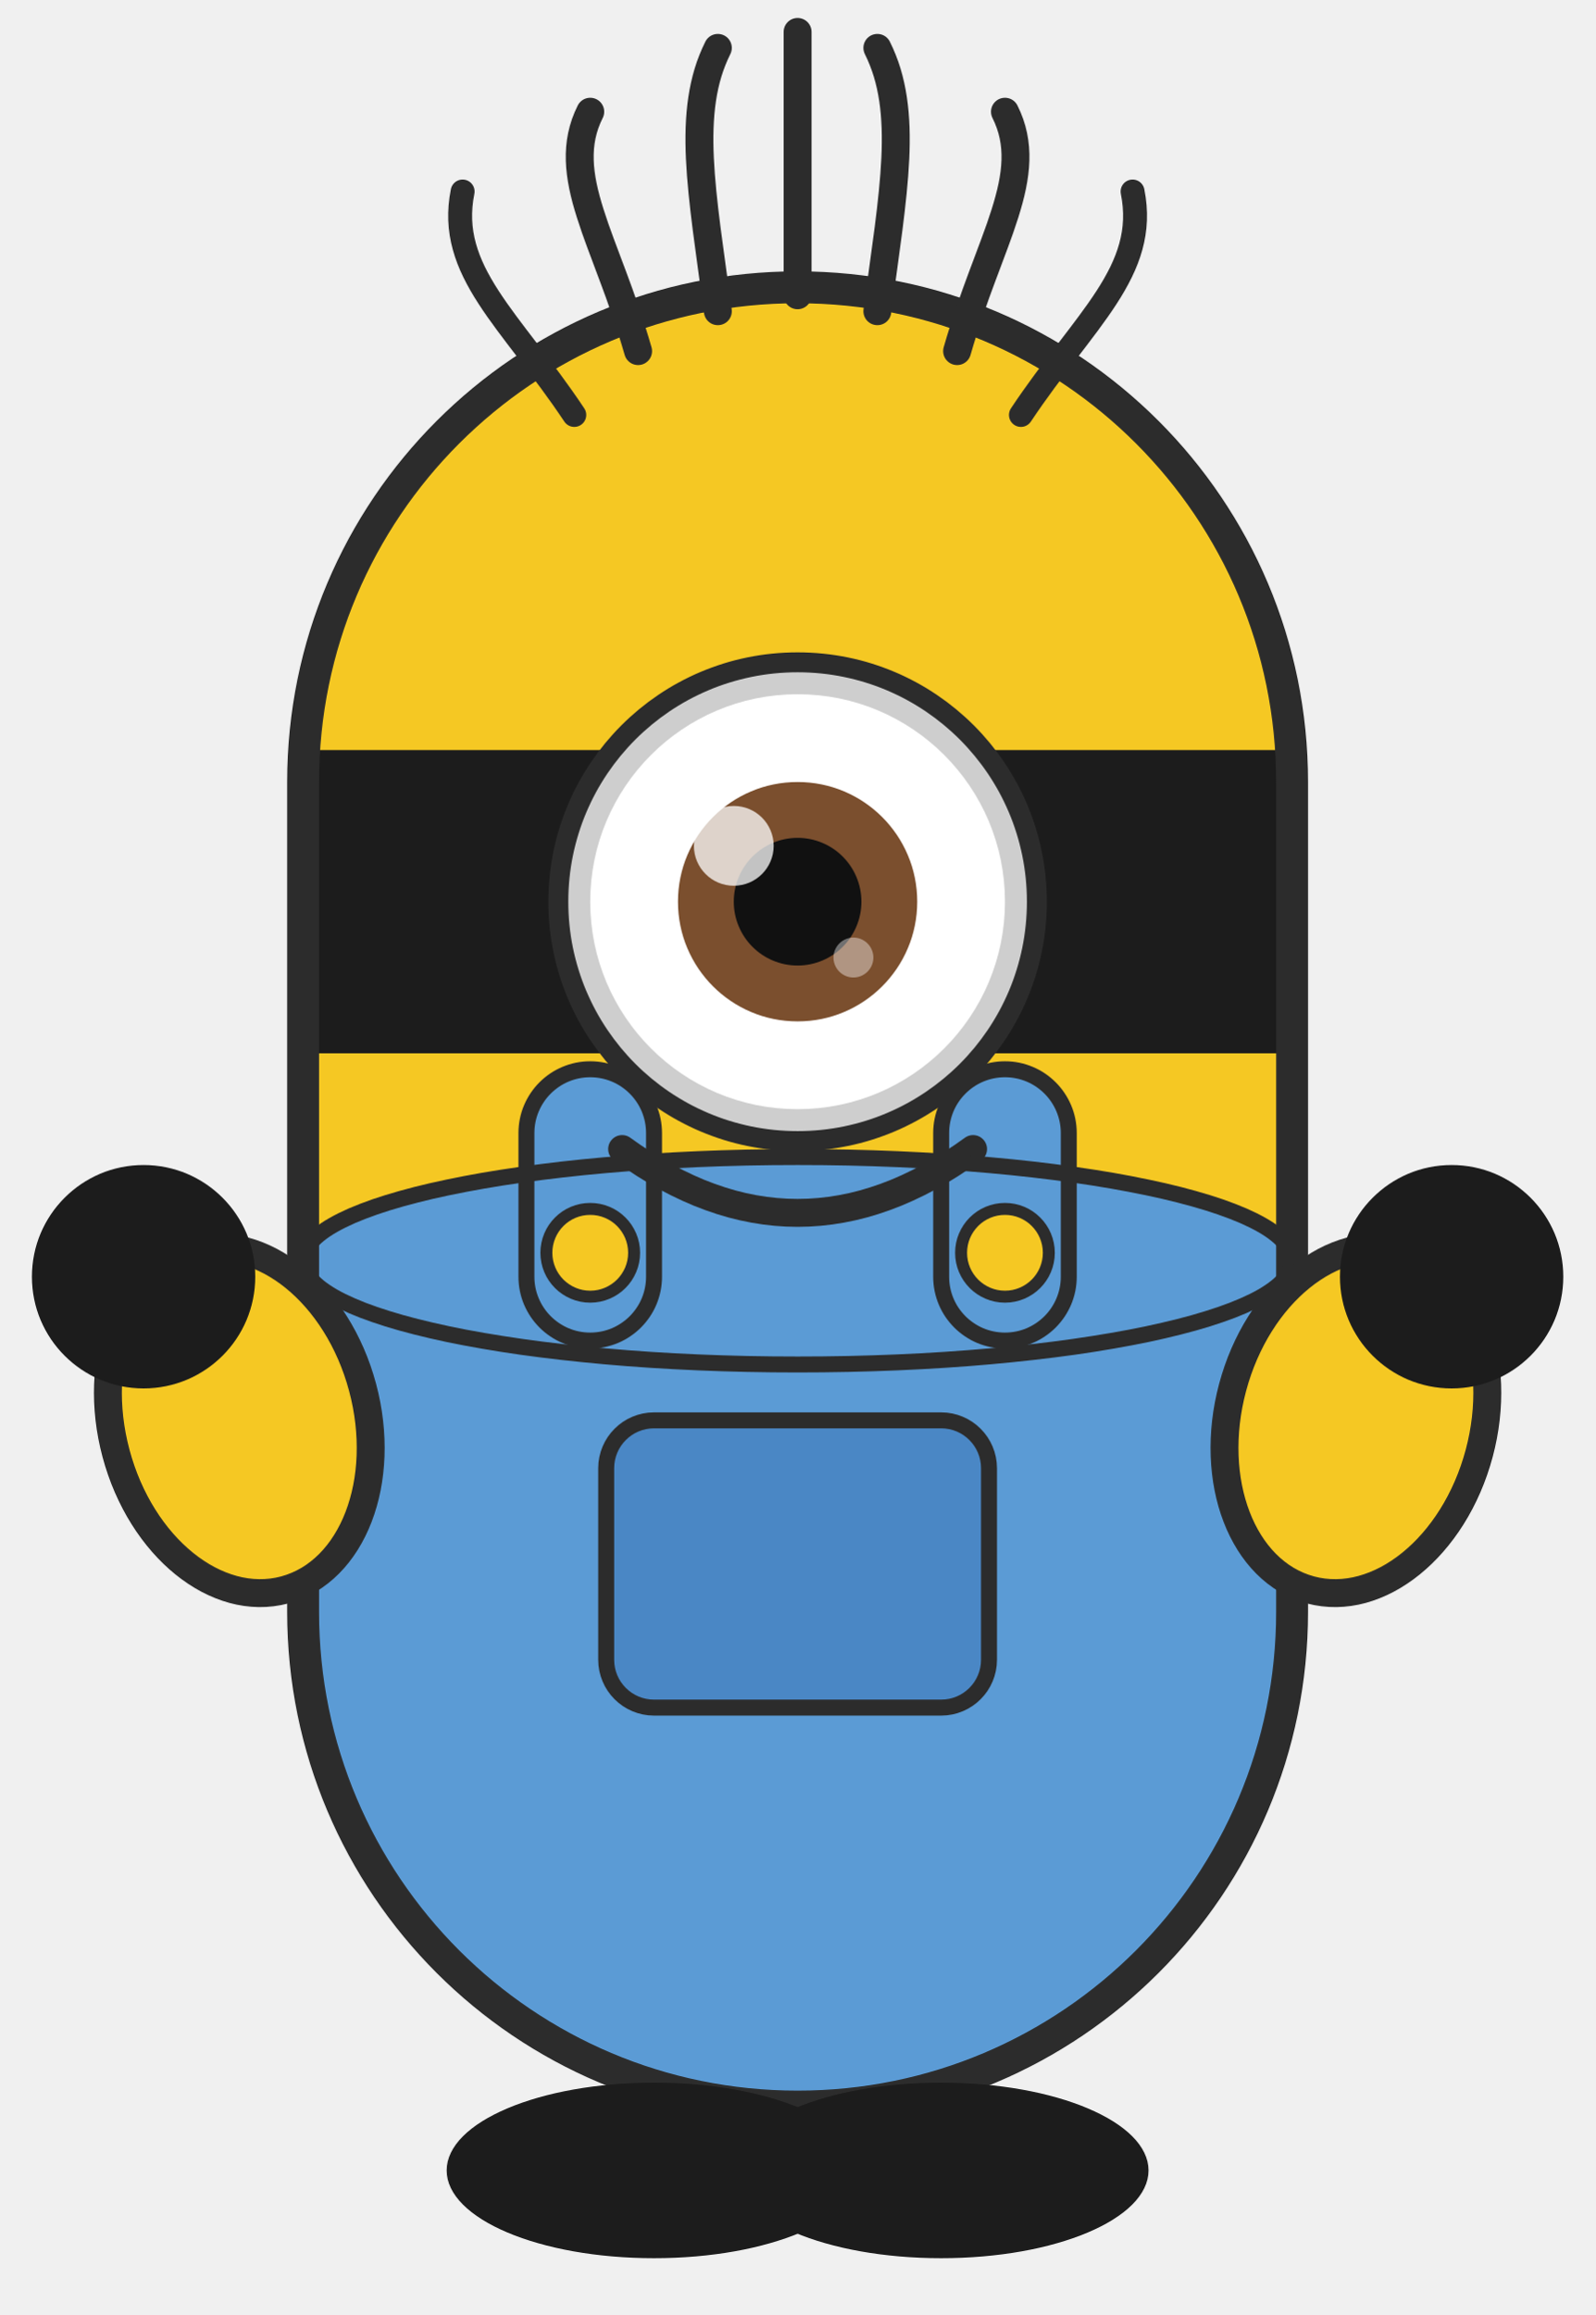
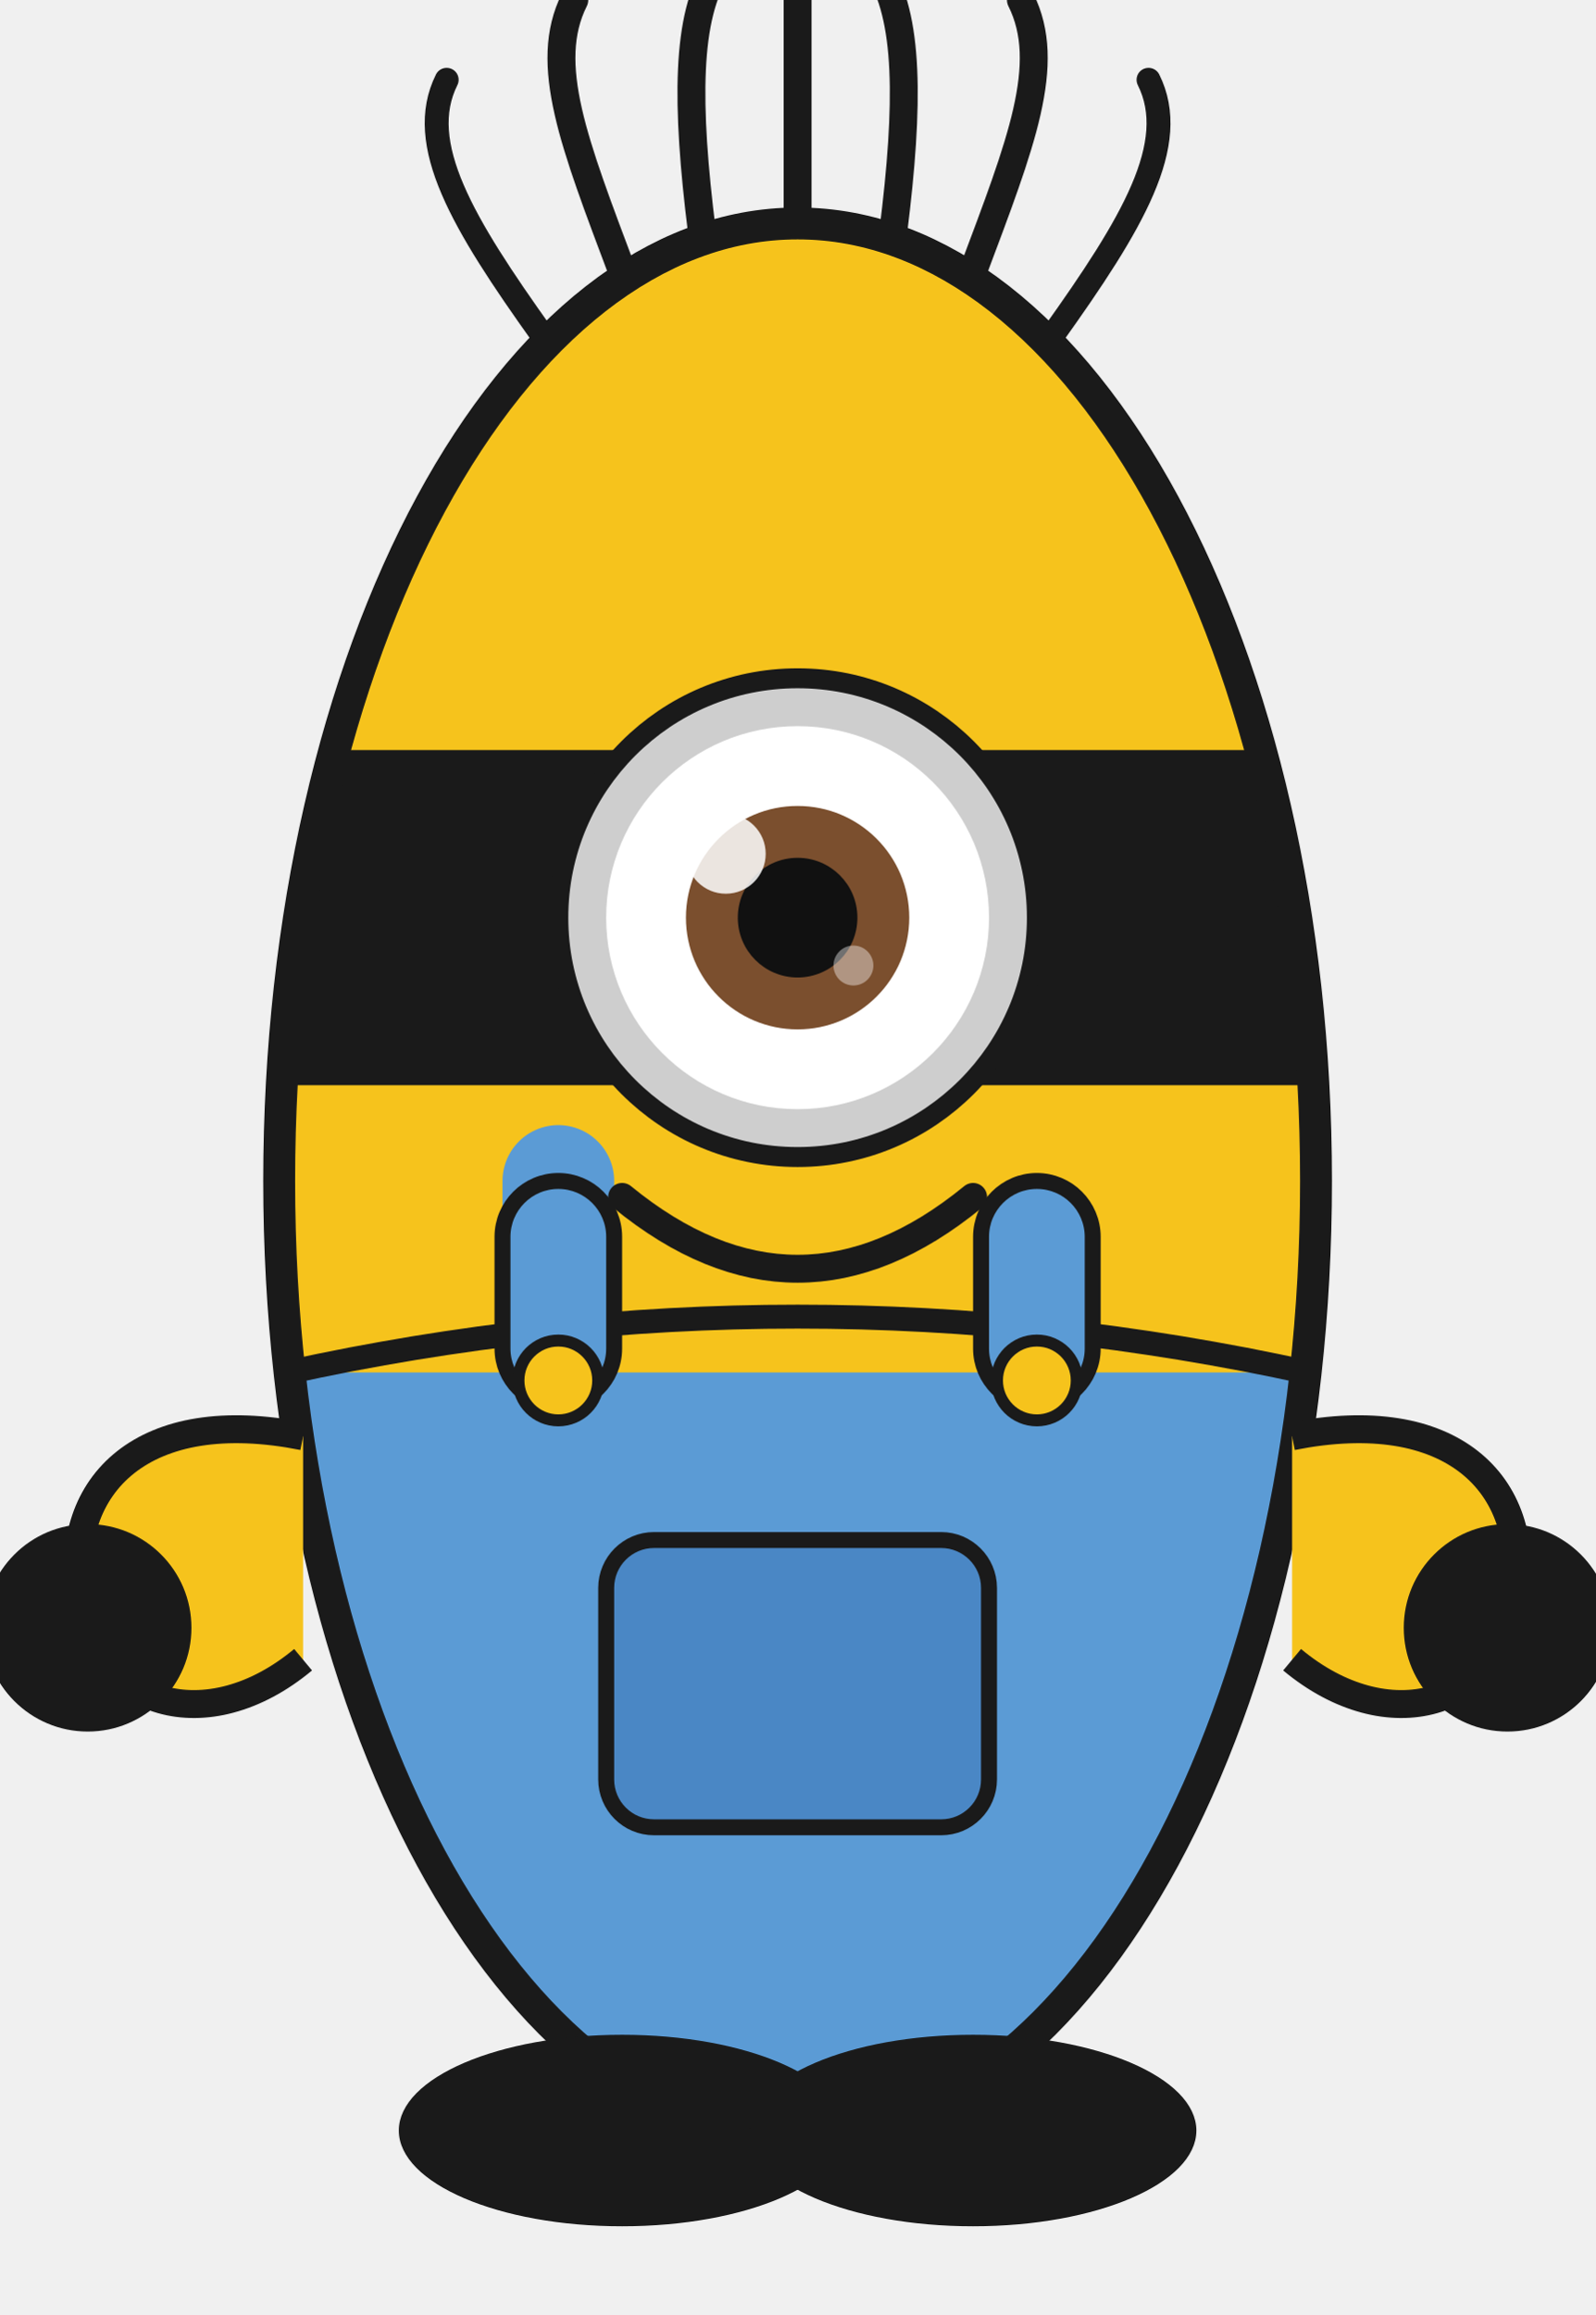
<svg xmlns="http://www.w3.org/2000/svg" viewBox="0 0 200 290">
  <defs>
-     <clipPath id="bc">
-       <rect x="38" y="36" width="124" height="228" rx="62" />
+     <clipPath id="B">
+       <ellipse cx="100" cy="148" rx="65" ry="120" />
    </clipPath>
  </defs>
-   <rect x="38" y="36" width="124" height="228" rx="62" fill="#F5C823" />
-   <rect x="38" y="158" width="124" height="110" fill="#5B9BD5" clip-path="url(#bc)" />
-   <ellipse cx="100" cy="158" rx="62" ry="13" fill="#5B9BD5" />
-   <rect x="76" y="178" width="48" height="36" rx="6" fill="#4A87C5" />
-   <rect x="76" y="178" width="48" height="36" rx="6" fill="none" stroke="#2C2C2C" stroke-width="2" />
-   <rect x="66" y="134" width="16" height="34" rx="8" fill="#5B9BD5" />
-   <rect x="118" y="134" width="16" height="34" rx="8" fill="#5B9BD5" />
-   <rect x="66" y="134" width="16" height="34" rx="8" fill="none" stroke="#2C2C2C" stroke-width="2" />
-   <rect x="118" y="134" width="16" height="34" rx="8" fill="none" stroke="#2C2C2C" stroke-width="2" />
-   <circle cx="74" cy="157" r="5.5" fill="#F5C823" stroke="#2C2C2C" stroke-width="1.5" />
-   <circle cx="126" cy="157" r="5.5" fill="#F5C823" stroke="#2C2C2C" stroke-width="1.5" />
-   <rect x="30" y="94" width="140" height="38" fill="#1C1C1C" clip-path="url(#bc)" />
-   <circle cx="100" cy="113" r="30" fill="#CECECE" />
-   <circle cx="100" cy="113" r="26" fill="white" />
-   <circle cx="100" cy="113" r="15" fill="#7B4F2E" />
-   <circle cx="100" cy="113" r="8" fill="#111" />
-   <circle cx="92" cy="106" r="5" fill="white" opacity="0.75" />
-   <circle cx="107" cy="120" r="2.5" fill="white" opacity="0.4" />
-   <circle cx="100" cy="113" r="30" fill="none" stroke="#2C2C2C" stroke-width="2.5" />
-   <path d="M78 144 Q100 160 122 144" stroke="#2C2C2C" stroke-width="3.5" fill="none" stroke-linecap="round" />
-   <rect x="38" y="36" width="124" height="228" rx="62" fill="none" stroke="#2C2C2C" stroke-width="4" />
-   <ellipse cx="100" cy="158" rx="62" ry="13" fill="none" stroke="#2C2C2C" stroke-width="2" />
-   <path d="M80 44 C76 30 70 22 74 14" stroke="#2C2C2C" stroke-width="3.5" fill="none" stroke-linecap="round" />
-   <path d="M90 39 C88 24 86 14 90 6" stroke="#2C2C2C" stroke-width="3.5" fill="none" stroke-linecap="round" />
-   <path d="M100 37 C100 22 100 12 100 4" stroke="#2C2C2C" stroke-width="3.5" fill="none" stroke-linecap="round" />
-   <path d="M110 39 C112 24 114 14 110 6" stroke="#2C2C2C" stroke-width="3.5" fill="none" stroke-linecap="round" />
-   <path d="M120 44 C124 30 130 22 126 14" stroke="#2C2C2C" stroke-width="3.5" fill="none" stroke-linecap="round" />
-   <path d="M128 52 C136 40 144 34 142 24" stroke="#2C2C2C" stroke-width="3" fill="none" stroke-linecap="round" />
-   <path d="M72 52 C64 40 56 34 58 24" stroke="#2C2C2C" stroke-width="3" fill="none" stroke-linecap="round" />
-   <ellipse cx="30" cy="178" rx="16" ry="22" fill="#F5C823" stroke="#2C2C2C" stroke-width="3.5" transform="rotate(-15 30 178)" />
-   <circle cx="18" cy="160" r="14" fill="#1C1C1C" />
-   <ellipse cx="170" cy="178" rx="16" ry="22" fill="#F5C823" stroke="#2C2C2C" stroke-width="3.5" transform="rotate(15 170 178)" />
-   <circle cx="182" cy="160" r="14" fill="#1C1C1C" />
-   <ellipse cx="82" cy="272" rx="26" ry="11" fill="#1C1C1C" />
-   <ellipse cx="118" cy="272" rx="26" ry="11" fill="#1C1C1C" />
+   <ellipse cx="100" cy="148" rx="65" ry="120" fill="#F6C31C" />
+   <rect x="25" y="172" width="150" height="100" fill="#5B9BD5" clip-path="url(#B)" />
+   <rect x="25" y="94" width="150" height="42" fill="#1A1A1A" clip-path="url(#B)" />
+   <ellipse cx="100" cy="148" rx="65" ry="120" fill="none" stroke="#1A1A1A" stroke-width="4" />
+   <path d="M36 172 Q100 158 164 172" stroke="#1A1A1A" stroke-width="3" fill="none" />
+   <path d="M70 148 Q70 162 70 172" stroke="#5B9BD5" stroke-width="14" stroke-linecap="round" fill="none" />
+   <path d="M70 148 Q70 162 70 172" stroke="#1A1A1A" stroke-width="14" stroke-linecap="round" fill="none" opacity="0" />
+   <rect x="63" y="148" width="14" height="28" rx="7" fill="#5B9BD5" />
+   <rect x="63" y="148" width="14" height="28" rx="7" fill="none" stroke="#1A1A1A" stroke-width="2" />
+   <rect x="123" y="148" width="14" height="28" rx="7" fill="#5B9BD5" />
+   <rect x="123" y="148" width="14" height="28" rx="7" fill="none" stroke="#1A1A1A" stroke-width="2" />
+   <circle cx="70" cy="173" r="5" fill="#F6C31C" stroke="#1A1A1A" stroke-width="1.5" />
+   <circle cx="130" cy="173" r="5" fill="#F6C31C" stroke="#1A1A1A" stroke-width="1.5" />
+   <rect x="76" y="193" width="48" height="36" rx="6" fill="#4A87C5" />
+   <rect x="76" y="193" width="48" height="36" rx="6" fill="none" stroke="#1A1A1A" stroke-width="2" />
+   <circle cx="100" cy="115" r="30" fill="#CECECE" />
+   <circle cx="100" cy="115" r="24" fill="white" />
+   <circle cx="100" cy="115" r="14" fill="#7B4F2E" />
+   <circle cx="100" cy="115" r="7.5" fill="#111" />
+   <circle cx="91" cy="107" r="5" fill="white" opacity="0.85" />
+   <circle cx="107" cy="121" r="2.5" fill="white" opacity="0.4" />
+   <circle cx="100" cy="115" r="30" fill="none" stroke="#1A1A1A" stroke-width="2.5" />
+   <path d="M78 150 Q100 168 122 150" stroke="#1A1A1A" stroke-width="3.5" fill="none" stroke-linecap="round" />
+   <path d="M78 34  C72 18  68  8  72  0" stroke="#1A1A1A" stroke-width="3.5" fill="none" stroke-linecap="round" />
+   <path d="M88 29  C86 13  86  2  90 -4" stroke="#1A1A1A" stroke-width="3.5" fill="none" stroke-linecap="round" />
+   <path d="M100 28 C100 12 100 0 100 -6" stroke="#1A1A1A" stroke-width="3.5" fill="none" stroke-linecap="round" />
+   <path d="M112 29 C114 13 114  2 110 -4" stroke="#1A1A1A" stroke-width="3.5" fill="none" stroke-linecap="round" />
+   <path d="M122 34 C128 18 132  8 128  0" stroke="#1A1A1A" stroke-width="3.5" fill="none" stroke-linecap="round" />
+   <path d="M132 42 C142 28 148 18 144 10" stroke="#1A1A1A" stroke-width="3" fill="none" stroke-linecap="round" />
+   <path d="M68  42 C58  28  52  18 56  10" stroke="#1A1A1A" stroke-width="3" fill="none" stroke-linecap="round" />
+   <path d="M38 180 C18 176 8 186 10 200 C12 214 26 218 38 208" fill="#F6C31C" stroke="#1A1A1A" stroke-width="3.5" />
+   <circle cx="11" cy="204" r="13" fill="#1A1A1A" />
+   <path d="M162 180 C182 176 192 186 190 200 C188 214 174 218 162 208" fill="#F6C31C" stroke="#1A1A1A" stroke-width="3.5" />
+   <circle cx="189" cy="204" r="13" fill="#1A1A1A" />
+   <ellipse cx="78" cy="267" rx="28" ry="12" fill="#1A1A1A" />
+   <ellipse cx="122" cy="267" rx="28" ry="12" fill="#1A1A1A" />
</svg>
